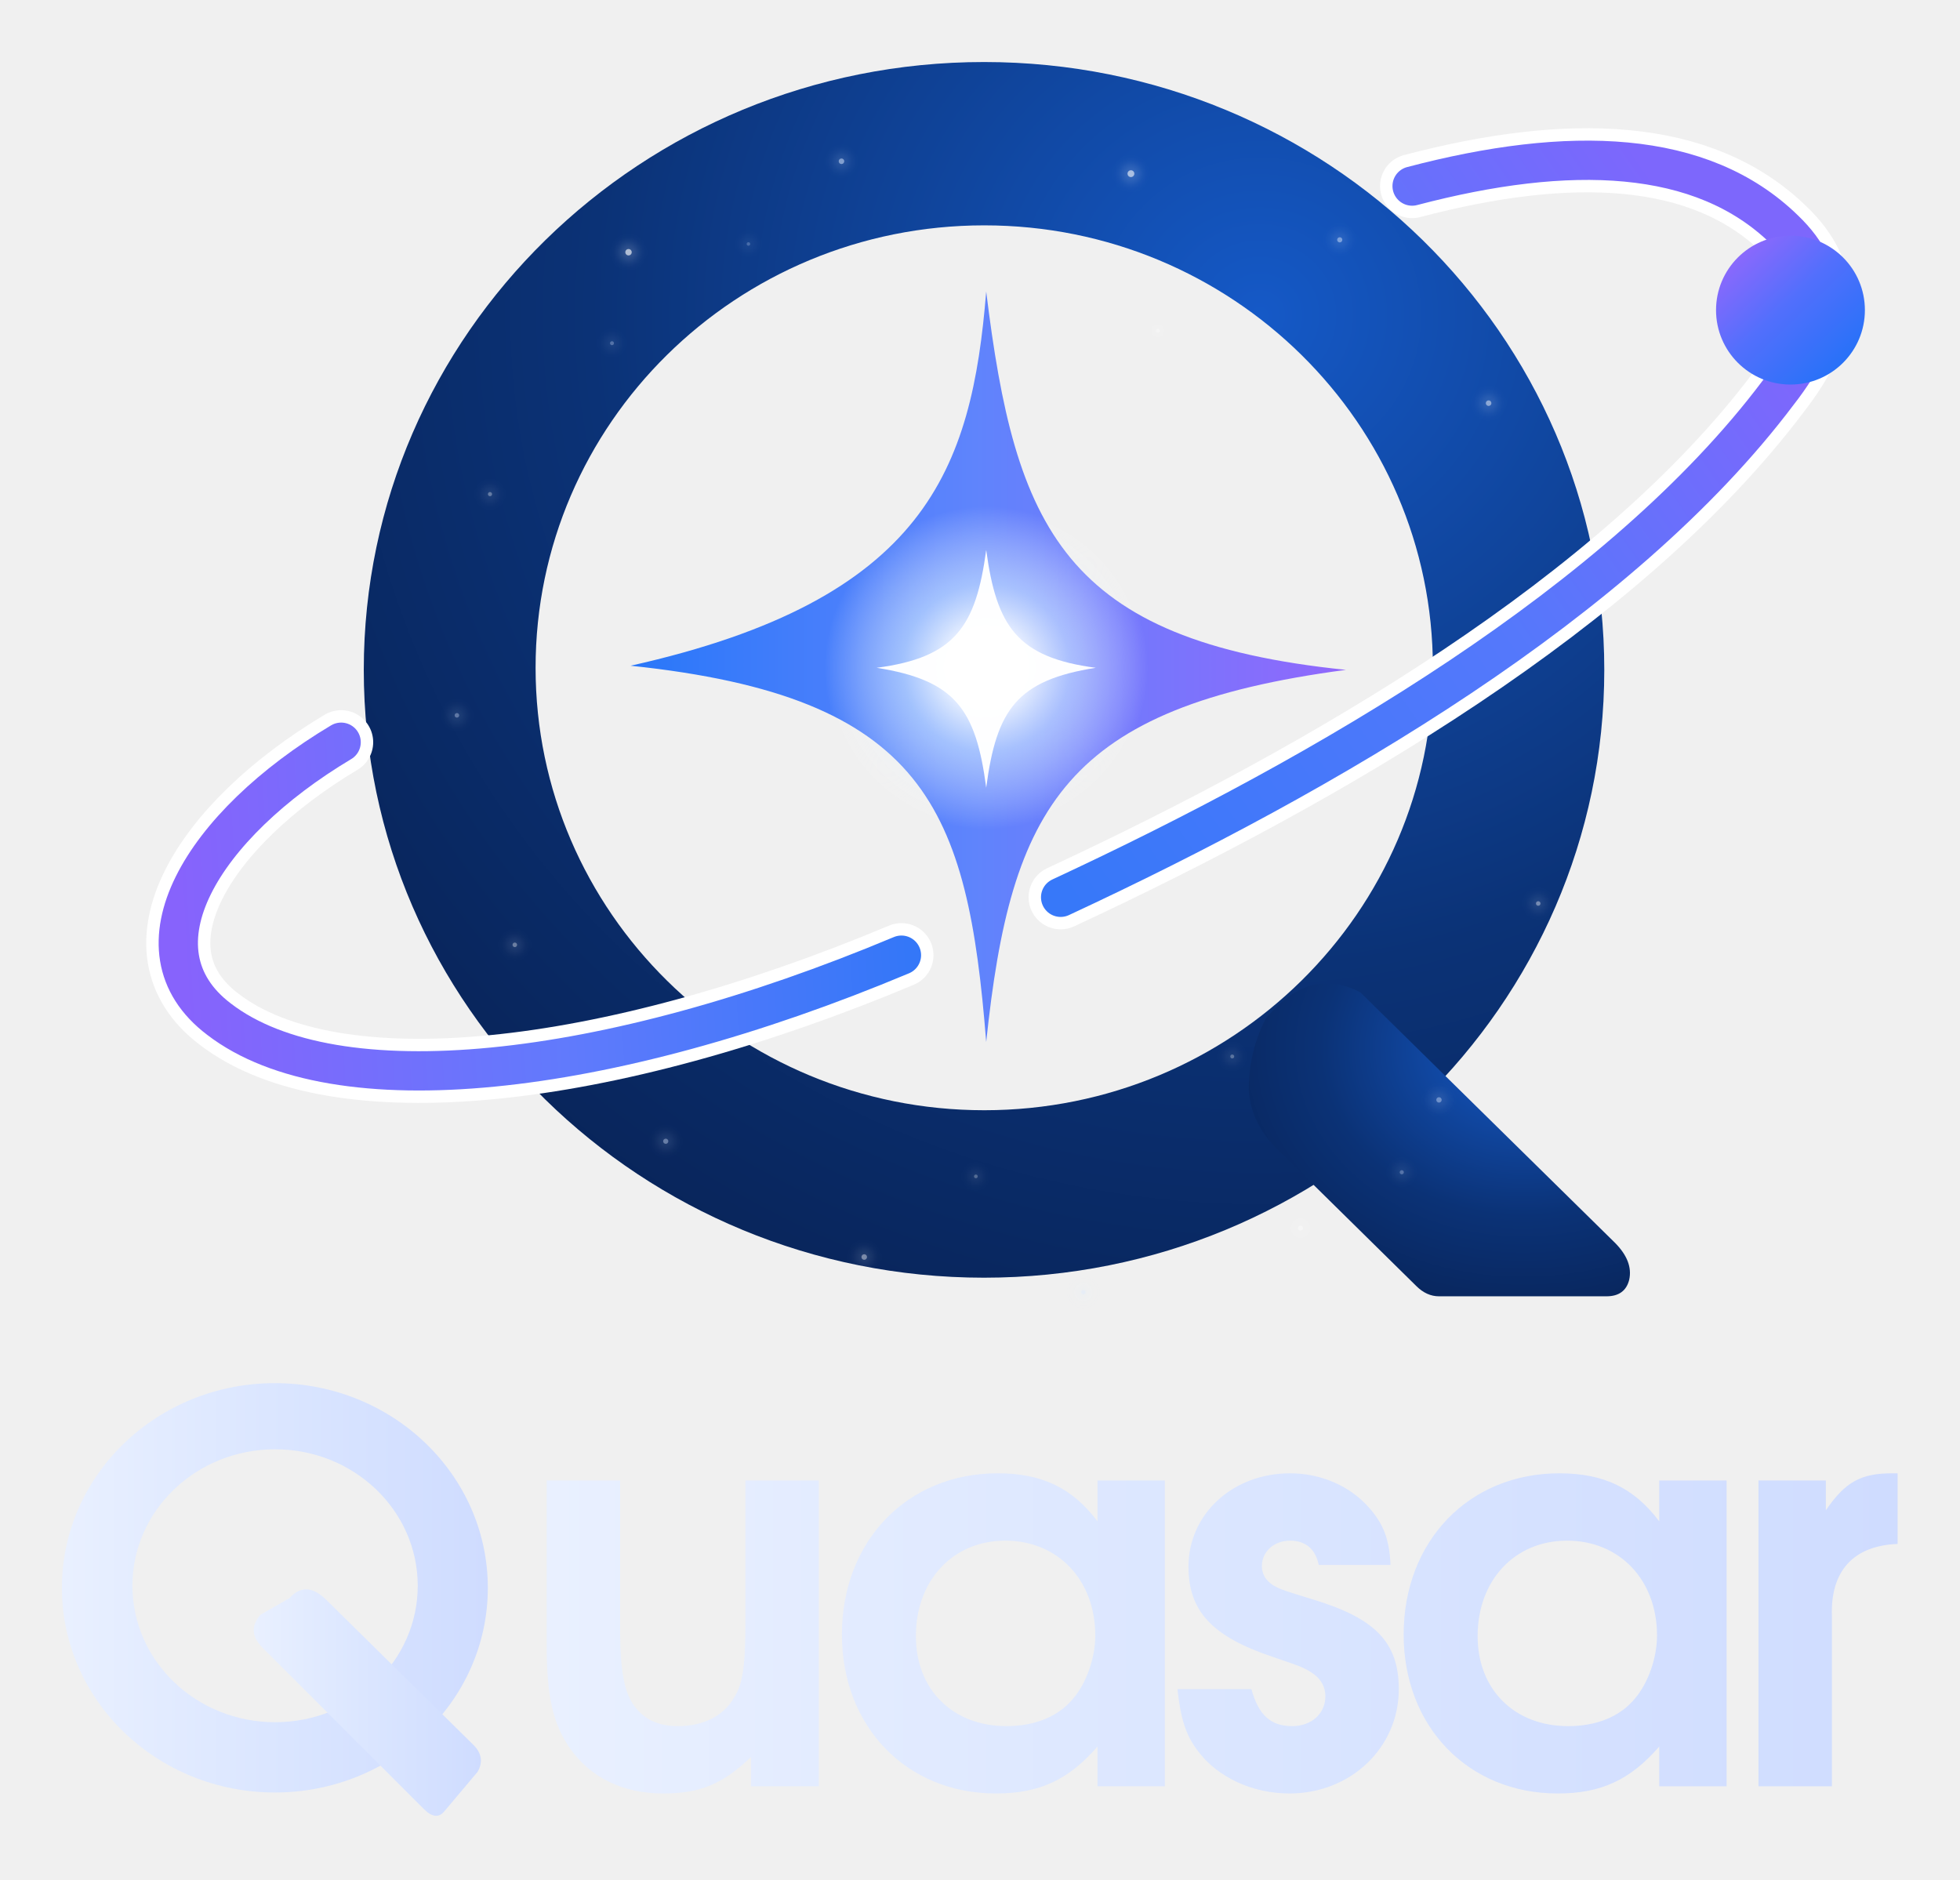
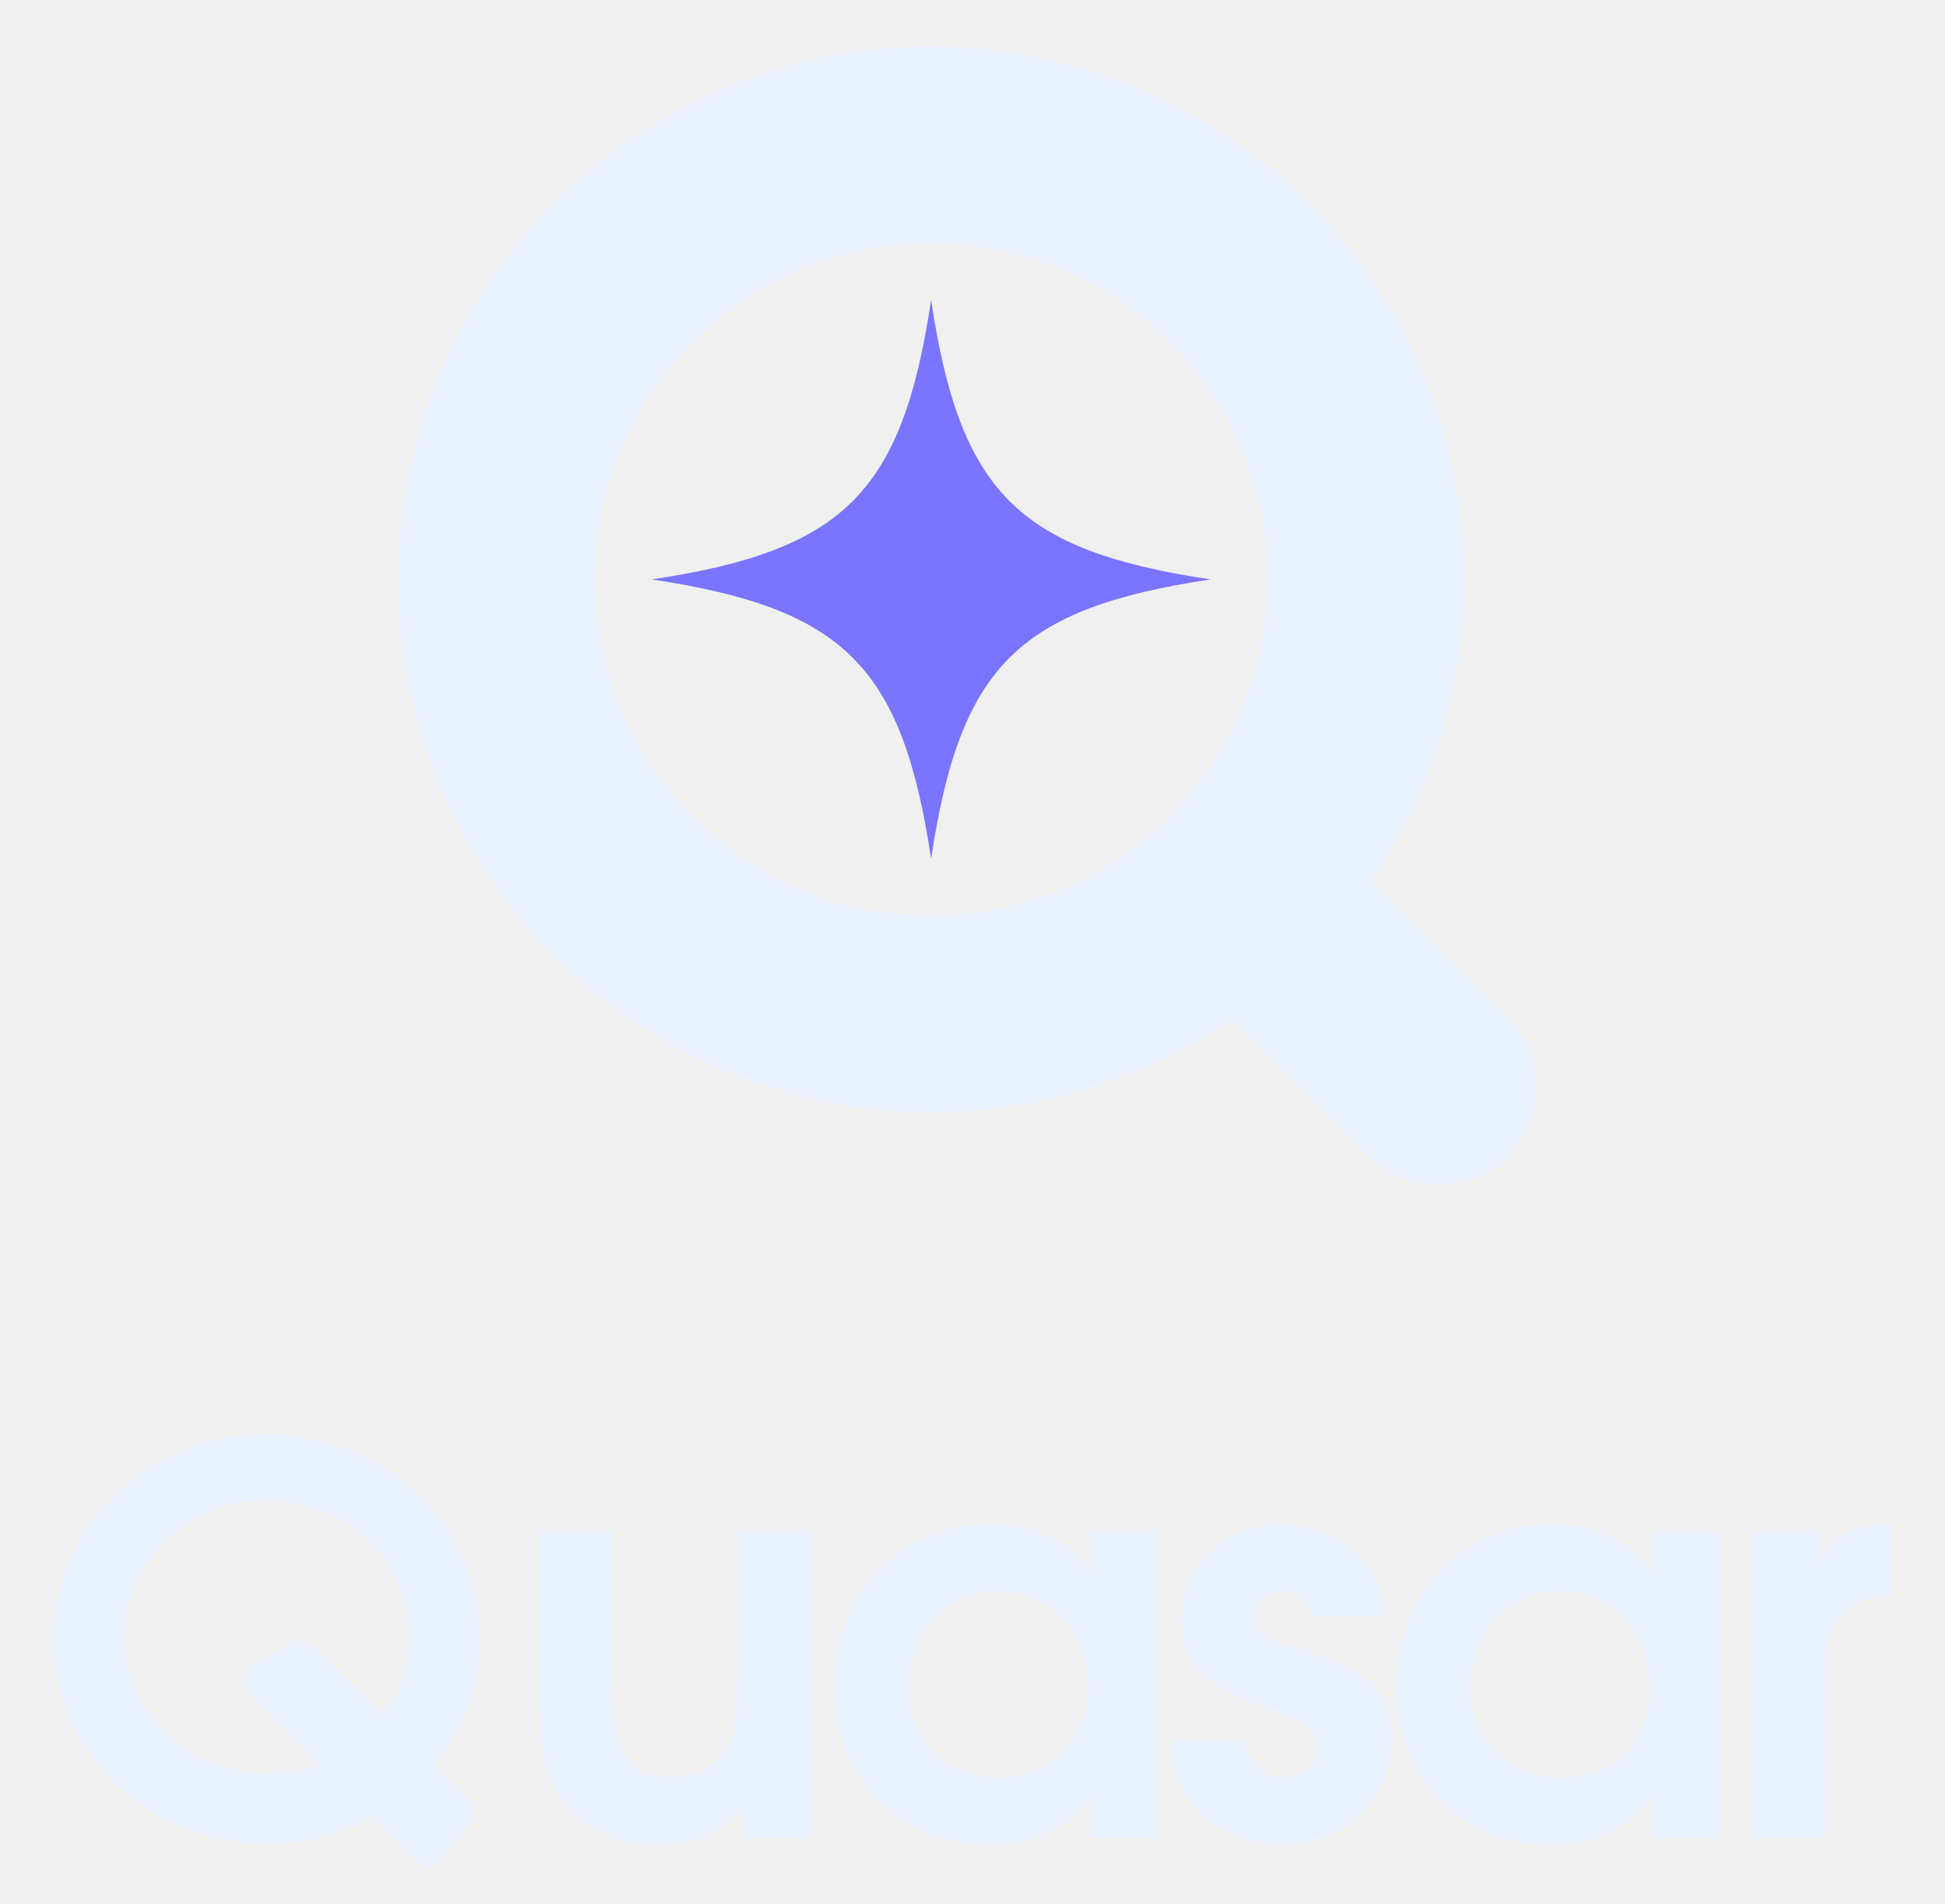
- <svg xmlns="http://www.w3.org/2000/svg" viewBox="146 164 948 909" role="img" aria-labelledby="title desc" shape-rendering="geometricPrecision">
-   <defs>
-     <radialGradient id="qGrad" cx="72%" cy="21%" r="92%">
-       <stop offset="0%" stop-color="#1559c7" />
-       <stop offset="28%" stop-color="#10469f" />
-       <stop offset="58%" stop-color="#0b3276" />
-       <stop offset="100%" stop-color="#082357" />
-     </radialGradient>
-     <linearGradient id="wordGrad" x1="0" y1="0" x2="1" y2="0">
-       <stop offset="0%" stop-color="#e9f0ff" />
-       <stop offset="48%" stop-color="#dbe6ff" />
-       <stop offset="100%" stop-color="#cfdcff" />
-     </linearGradient>
-     <linearGradient id="orbitLeftGrad" x1="235" y1="640" x2="585" y2="620" gradientUnits="userSpaceOnUse">
-       <stop offset="0%" stop-color="#8763fc" />
-       <stop offset="52%" stop-color="#617afc" />
-       <stop offset="100%" stop-color="#3477f8" />
-     </linearGradient>
-     <linearGradient id="orbitRightGrad" x1="661" y1="595" x2="1015" y2="350" gradientUnits="userSpaceOnUse">
-       <stop offset="0%" stop-color="#3778f9" />
-       <stop offset="58%" stop-color="#5578fb" />
-       <stop offset="100%" stop-color="#7d67fc" />
-     </linearGradient>
-     <linearGradient id="orbitTopGrad" x1="833" y1="260" x2="1016" y2="260" gradientUnits="userSpaceOnUse">
-       <stop offset="0%" stop-color="#7865fc" />
-       <stop offset="100%" stop-color="#9662fc" />
-     </linearGradient>
-     <linearGradient id="planetGrad" x1="985" y1="286" x2="1043" y2="347" gradientUnits="userSpaceOnUse">
-       <stop offset="0%" stop-color="#8f68fc" />
-       <stop offset="42%" stop-color="#526ffc" />
-       <stop offset="100%" stop-color="#1e72f7" />
-     </linearGradient>
-     <linearGradient id="starGrad" x1="452" y1="488" x2="797" y2="488" gradientUnits="userSpaceOnUse">
-       <stop offset="0%" stop-color="#2977f9" />
-       <stop offset="48%" stop-color="#5f84fc" />
-       <stop offset="100%" stop-color="#9167fc" />
-     </linearGradient>
-     <radialGradient id="starGlow" cx="50%" cy="50%" r="50%">
-       <stop offset="0%" stop-color="#ffffff" stop-opacity="1" />
-       <stop offset="20%" stop-color="#ffffff" stop-opacity=".96" />
-       <stop offset="52%" stop-color="#d8efff" stop-opacity=".58" />
-       <stop offset="100%" stop-color="#ffffff" stop-opacity="0" />
-     </radialGradient>
-     <filter id="dotGlow" x="-250%" y="-250%" width="500%" height="500%">
-       <feGaussianBlur stdDeviation="2.2" />
-     </filter>
-   </defs>
-   <path d="M622 194 A300 294 0 1 1 621.9 782 A300 294 0 1 1 622 194 Z M622 273 A217 214 0 1 0 622.1 701 A217 214 0 1 0 622 273 Z" fill="url(#qGrad)" fill-rule="evenodd" />
-   <path d="M758 657 Q779 631 804 644 L927 765 Q936 774 934 783 Q932 791 923 791 L842 791 Q836 791 831 786 L765 721 Q751 708 750 691 Q750 673 758 657 Z" fill="url(#qGrad)" />
-   <g>
-     <g filter="url(#dotGlow)">
-       <circle cx="450" cy="286" r="4.6" fill="#ffffff" opacity=".17" />
-       <circle cx="553" cy="242" r="4.2" fill="#dce9ff" opacity=".14" />
-       <circle cx="693" cy="248" r="4.8" fill="#ffffff" opacity=".16" />
-       <circle cx="794" cy="280" r="4.2" fill="#dce9ff" opacity=".13" />
-       <circle cx="866" cy="359" r="4.5" fill="#ffffff" opacity=".13" />
-       <circle cx="902" cy="463" r="4.0" fill="#dce9ff" opacity=".12" />
-       <circle cx="890" cy="601" r="3.8" fill="#ffffff" opacity=".12" />
-       <circle cx="842" cy="696" r="4.4" fill="#dce9ff" opacity=".12" />
-       <circle cx="775" cy="758" r="4.0" fill="#ffffff" opacity=".12" />
-       <circle cx="670" cy="789" r="3.9" fill="#dce9ff" opacity=".11" />
-       <circle cx="564" cy="772" r="4.3" fill="#ffffff" opacity=".12" />
-       <circle cx="468" cy="716" r="4.2" fill="#dce9ff" opacity=".12" />
-       <circle cx="395" cy="621" r="3.9" fill="#ffffff" opacity=".11" />
-       <circle cx="367" cy="510" r="4.1" fill="#dce9ff" opacity=".11" />
-       <circle cx="383" cy="403" r="3.7" fill="#ffffff" opacity=".10" />
-       <circle cx="442" cy="330" r="3.4" fill="#dce9ff" opacity=".10" />
-       <circle cx="742" cy="675" r="3.4" fill="#ffffff" opacity=".10" />
-       <circle cx="824" cy="731" r="3.6" fill="#dce9ff" opacity=".10" />
-       <circle cx="618" cy="733" r="3.2" fill="#ffffff" opacity=".09" />
-       <circle cx="508" cy="664" r="3.1" fill="#dce9ff" opacity=".09" />
-       <circle cx="706" cy="324" r="3.2" fill="#ffffff" opacity=".09" />
-       <circle cx="508" cy="282" r="3.0" fill="#dce9ff" opacity=".09" />
+ <svg xmlns="http://www.w3.org/2000/svg" viewBox="150 140 940 920" role="img" aria-label="Quasar">
+   <g transform="translate(300 120) scale(10)">
+     <g fill="none" stroke="#e9f0ff" stroke-width="9.5">
+       <circle cx="30" cy="30" r="21" />
+       <path d="M42 42 L54.5 54.5" />
    </g>
-     <circle cx="450" cy="286" r="1.55" fill="#ffffff" opacity=".62" />
-     <circle cx="553" cy="242" r="1.35" fill="#dce9ff" opacity=".50" />
-     <circle cx="693" cy="248" r="1.65" fill="#ffffff" opacity=".58" />
-     <circle cx="794" cy="280" r="1.25" fill="#dce9ff" opacity=".46" />
-     <circle cx="866" cy="359" r="1.35" fill="#ffffff" opacity=".46" />
-     <circle cx="902" cy="463" r="1.2" fill="#dce9ff" opacity=".40" />
-     <circle cx="890" cy="601" r="1.1" fill="#ffffff" opacity=".38" />
-     <circle cx="842" cy="696" r="1.3" fill="#dce9ff" opacity=".40" />
-     <circle cx="775" cy="758" r="1.2" fill="#ffffff" opacity=".38" />
-     <circle cx="670" cy="789" r="1.1" fill="#dce9ff" opacity=".36" />
-     <circle cx="564" cy="772" r="1.35" fill="#ffffff" opacity=".40" />
-     <circle cx="468" cy="716" r="1.25" fill="#dce9ff" opacity=".38" />
-     <circle cx="395" cy="621" r="1.1" fill="#ffffff" opacity=".34" />
-     <circle cx="367" cy="510" r="1.1" fill="#dce9ff" opacity=".34" />
-     <circle cx="383" cy="403" r="1.0" fill="#ffffff" opacity=".32" />
-     <circle cx="442" cy="330" r="0.95" fill="#dce9ff" opacity=".30" />
-     <circle cx="742" cy="675" r="0.95" fill="#ffffff" opacity=".28" />
-     <circle cx="824" cy="731" r="1.0" fill="#dce9ff" opacity=".30" />
-     <circle cx="618" cy="733" r="0.9" fill="#ffffff" opacity=".26" />
-     <circle cx="508" cy="664" r="0.9" fill="#dce9ff" opacity=".26" />
-     <circle cx="706" cy="324" r="0.95" fill="#ffffff" opacity=".28" />
-     <circle cx="508" cy="282" r="0.85" fill="#dce9ff" opacity=".24" />
+     <circle cx="54.5" cy="54.5" r="4.75" fill="#e9f0ff" />
+     <path d="M30 16.5 C31.4 25.8 34.2 28.6 43.5 30 C34.2 31.4 31.4 34.2 30 43.5 C28.6 34.2 25.8 31.4 16.5 30 C25.8 28.6 28.6 25.8 30 16.5 Z" fill="#7b74ff" />
  </g>
-   <path d="M311 523 C244 563 207 623 252 657 C308 700 439 686 582 626" fill="none" stroke="#fff" stroke-width="31" stroke-linecap="round" />
-   <path d="M311 523 C244 563 207 623 252 657 C308 700 439 686 582 626" fill="none" stroke="url(#orbitLeftGrad)" stroke-width="19" stroke-linecap="round" />
-   <path d="M659 598          C788 538 930 455 1006 354          C1031 322 1032 297 1009 275          C969 236 905 234 829 254" fill="none" stroke="#fff" stroke-width="31" stroke-linecap="round" stroke-linejoin="round" />
-   <path d="M659 598          C788 538 930 455 1006 354          C1031 322 1032 297 1009 275          C969 236 905 234 829 254" fill="none" stroke="url(#orbitRightGrad)" stroke-width="19" stroke-linecap="round" stroke-linejoin="round" />
-   <circle cx="1012" cy="314" r="36" fill="url(#planetGrad)" />
-   <path d="M623 305 C616 391 594 454 451 486 C594 501 614 555 623 668 C635 554 661 506 797 488 C660 474 637 419 623 305 Z" fill="url(#starGrad)" />
-   <circle cx="623" cy="487" r="78" fill="url(#starGlow)" />
-   <path d="M623 430 C628 467 638 482 676 487 C638 493 628 507 623 545 C618 507 608 493 570 487 C608 482 618 467 623 430 Z" fill="#fff" opacity=".98" />
-   <path d="M279 833 A103 99 0 1 1 278.9 1031 A103 99 0 1 1 279 833 Z M279 865 A69 66 0 1 0 279.1 997 A69 66 0 1 0 279 865 Z" fill="url(#wordGrad)" fill-rule="evenodd" />
-   <path d="M286 937 Q294 928 304 938 L375 1008 Q381 1014 377 1021 L361 1040 Q357 1045 351 1039 L273 961 Q265 953 272 945 Z" fill="url(#wordGrad)" />
-   <path d="M542.049 880.082H506.538V949.769C506.538 969.527 505.203 978.872 500.931 985.28C495.858 994.091 485.979 998.897 473.964 998.897C464.886 998.897 457.944 995.96 453.138 989.552C448.065 983.144 445.929 972.464 445.929 952.439V880.082H410.418V959.381C410.418 984.479 413.355 997.562 421.632 1009.577C431.511 1023.728 447.264 1031.471 466.755 1031.471C484.644 1031.471 495.591 1026.932 509.208 1013.849V1028.0H542.049Z M709.405 880.082H676.831V899.84C664.549 883.553 649.864 876.611 628.504 876.611C584.716 876.611 553.21 909.452 553.21 954.575C553.21 999.164 584.449 1031.471 627.703 1031.471C648.529 1031.471 662.68 1025.063 676.831 1008.776V1028.0H709.405ZM632.242 909.185C657.607 909.185 675.763 928.142 675.763 955.109C675.763 965.789 671.491 978.071 665.083 985.547C657.874 994.358 646.393 998.897 632.776 998.897C606.877 998.897 588.988 981.275 588.988 955.376C588.988 928.409 606.877 909.185 632.242 909.185Z M715.493 981.008C717.095 995.426 719.498 1003.169 725.372 1010.912C734.984 1023.728 751.805 1031.471 769.694 1031.471C799.331 1031.471 822.56 1009.31 822.56 981.008C822.56 958.58 811.346 946.832 781.442 937.754C766.757 933.215 766.757 933.215 763.286 931.613C759.014 929.477 756.344 926.006 756.344 921.467C756.344 914.525 762.218 909.185 769.961 909.185C777.437 909.185 782.243 913.19 783.845 920.933H818.555C818.021 908.384 815.084 900.908 807.875 892.898C798.53 882.485 784.646 876.611 769.961 876.611C742.193 876.611 720.833 896.369 720.833 921.734C720.833 943.361 732.314 955.643 761.951 965.522C775.301 970.061 776.636 970.595 780.374 972.998C784.646 975.668 787.049 979.673 787.049 984.479C787.049 992.756 780.374 998.897 771.029 998.897C760.616 998.897 754.742 993.557 751.271 981.008Z M981.105 880.082H948.531V899.84C936.249 883.553 921.564 876.611 900.204 876.611C856.416 876.611 824.91 909.452 824.91 954.575C824.91 999.164 856.149 1031.471 899.403 1031.471C920.229 1031.471 934.38 1025.063 948.531 1008.776V1028.0H981.105ZM903.942 909.185C929.307 909.185 947.463 928.142 947.463 955.109C947.463 965.789 943.191 978.071 936.783 985.547C929.574 994.358 918.093 998.897 904.476 998.897C878.577 998.897 860.688 981.275 860.688 955.376C860.688 928.409 878.577 909.185 903.942 909.185Z M996.538 1028.0H1032.049V945.764C1031.248 923.87 1042.462 911.588 1063.822 910.787V876.611H1061.152C1045.933 876.611 1038.457 880.883 1029.112 894.5V880.082H996.538Z" fill="url(#wordGrad)" />
+   <path d="M279 833 A103 99 0 1 1 278.9 1031 A103 99 0 1 1 279 833 Z M279 865 A69 66 0 1 0 279.1 997 A69 66 0 1 0 279 865 Z" fill="#e9f0ff" fill-rule="evenodd" />
+   <path d="M286 937 Q294 928 304 938 L375 1008 Q381 1014 377 1021 L361 1040 Q357 1045 351 1039 L273 961 Q265 953 272 945 Z" fill="#e9f0ff" />
+   <path d="M542.049 880.082H506.538V949.769C506.538 969.527 505.203 978.872 500.931 985.28C495.858 994.091 485.979 998.897 473.964 998.897C464.886 998.897 457.944 995.96 453.138 989.552C448.065 983.144 445.929 972.464 445.929 952.439V880.082H410.418V959.381C410.418 984.479 413.355 997.562 421.632 1009.577C431.511 1023.728 447.264 1031.471 466.755 1031.471C484.644 1031.471 495.591 1026.932 509.208 1013.849V1028.0H542.049Z M709.405 880.082H676.831V899.84C664.549 883.553 649.864 876.611 628.504 876.611C584.716 876.611 553.21 909.452 553.21 954.575C553.21 999.164 584.449 1031.471 627.703 1031.471C648.529 1031.471 662.68 1025.063 676.831 1008.776V1028.0H709.405ZM632.242 909.185C657.607 909.185 675.763 928.142 675.763 955.109C675.763 965.789 671.491 978.071 665.083 985.547C657.874 994.358 646.393 998.897 632.776 998.897C606.877 998.897 588.988 981.275 588.988 955.376C588.988 928.409 606.877 909.185 632.242 909.185Z M715.493 981.008C717.095 995.426 719.498 1003.169 725.372 1010.912C734.984 1023.728 751.805 1031.471 769.694 1031.471C799.331 1031.471 822.56 1009.31 822.56 981.008C822.56 958.58 811.346 946.832 781.442 937.754C766.757 933.215 766.757 933.215 763.286 931.613C759.014 929.477 756.344 926.006 756.344 921.467C756.344 914.525 762.218 909.185 769.961 909.185C777.437 909.185 782.243 913.19 783.845 920.933H818.555C818.021 908.384 815.084 900.908 807.875 892.898C798.53 882.485 784.646 876.611 769.961 876.611C742.193 876.611 720.833 896.369 720.833 921.734C720.833 943.361 732.314 955.643 761.951 965.522C775.301 970.061 776.636 970.595 780.374 972.998C784.646 975.668 787.049 979.673 787.049 984.479C787.049 992.756 780.374 998.897 771.029 998.897C760.616 998.897 754.742 993.557 751.271 981.008Z M981.105 880.082H948.531V899.84C936.249 883.553 921.564 876.611 900.204 876.611C856.416 876.611 824.91 909.452 824.91 954.575C824.91 999.164 856.149 1031.471 899.403 1031.471C920.229 1031.471 934.38 1025.063 948.531 1008.776V1028.0H981.105ZM903.942 909.185C929.307 909.185 947.463 928.142 947.463 955.109C947.463 965.789 943.191 978.071 936.783 985.547C929.574 994.358 918.093 998.897 904.476 998.897C878.577 998.897 860.688 981.275 860.688 955.376C860.688 928.409 878.577 909.185 903.942 909.185Z M996.538 1028.0H1032.049V945.764C1031.248 923.87 1042.462 911.588 1063.822 910.787V876.611H1061.152C1045.933 876.611 1038.457 880.883 1029.112 894.5V880.082H996.538Z" fill="#e9f0ff" />
</svg>
